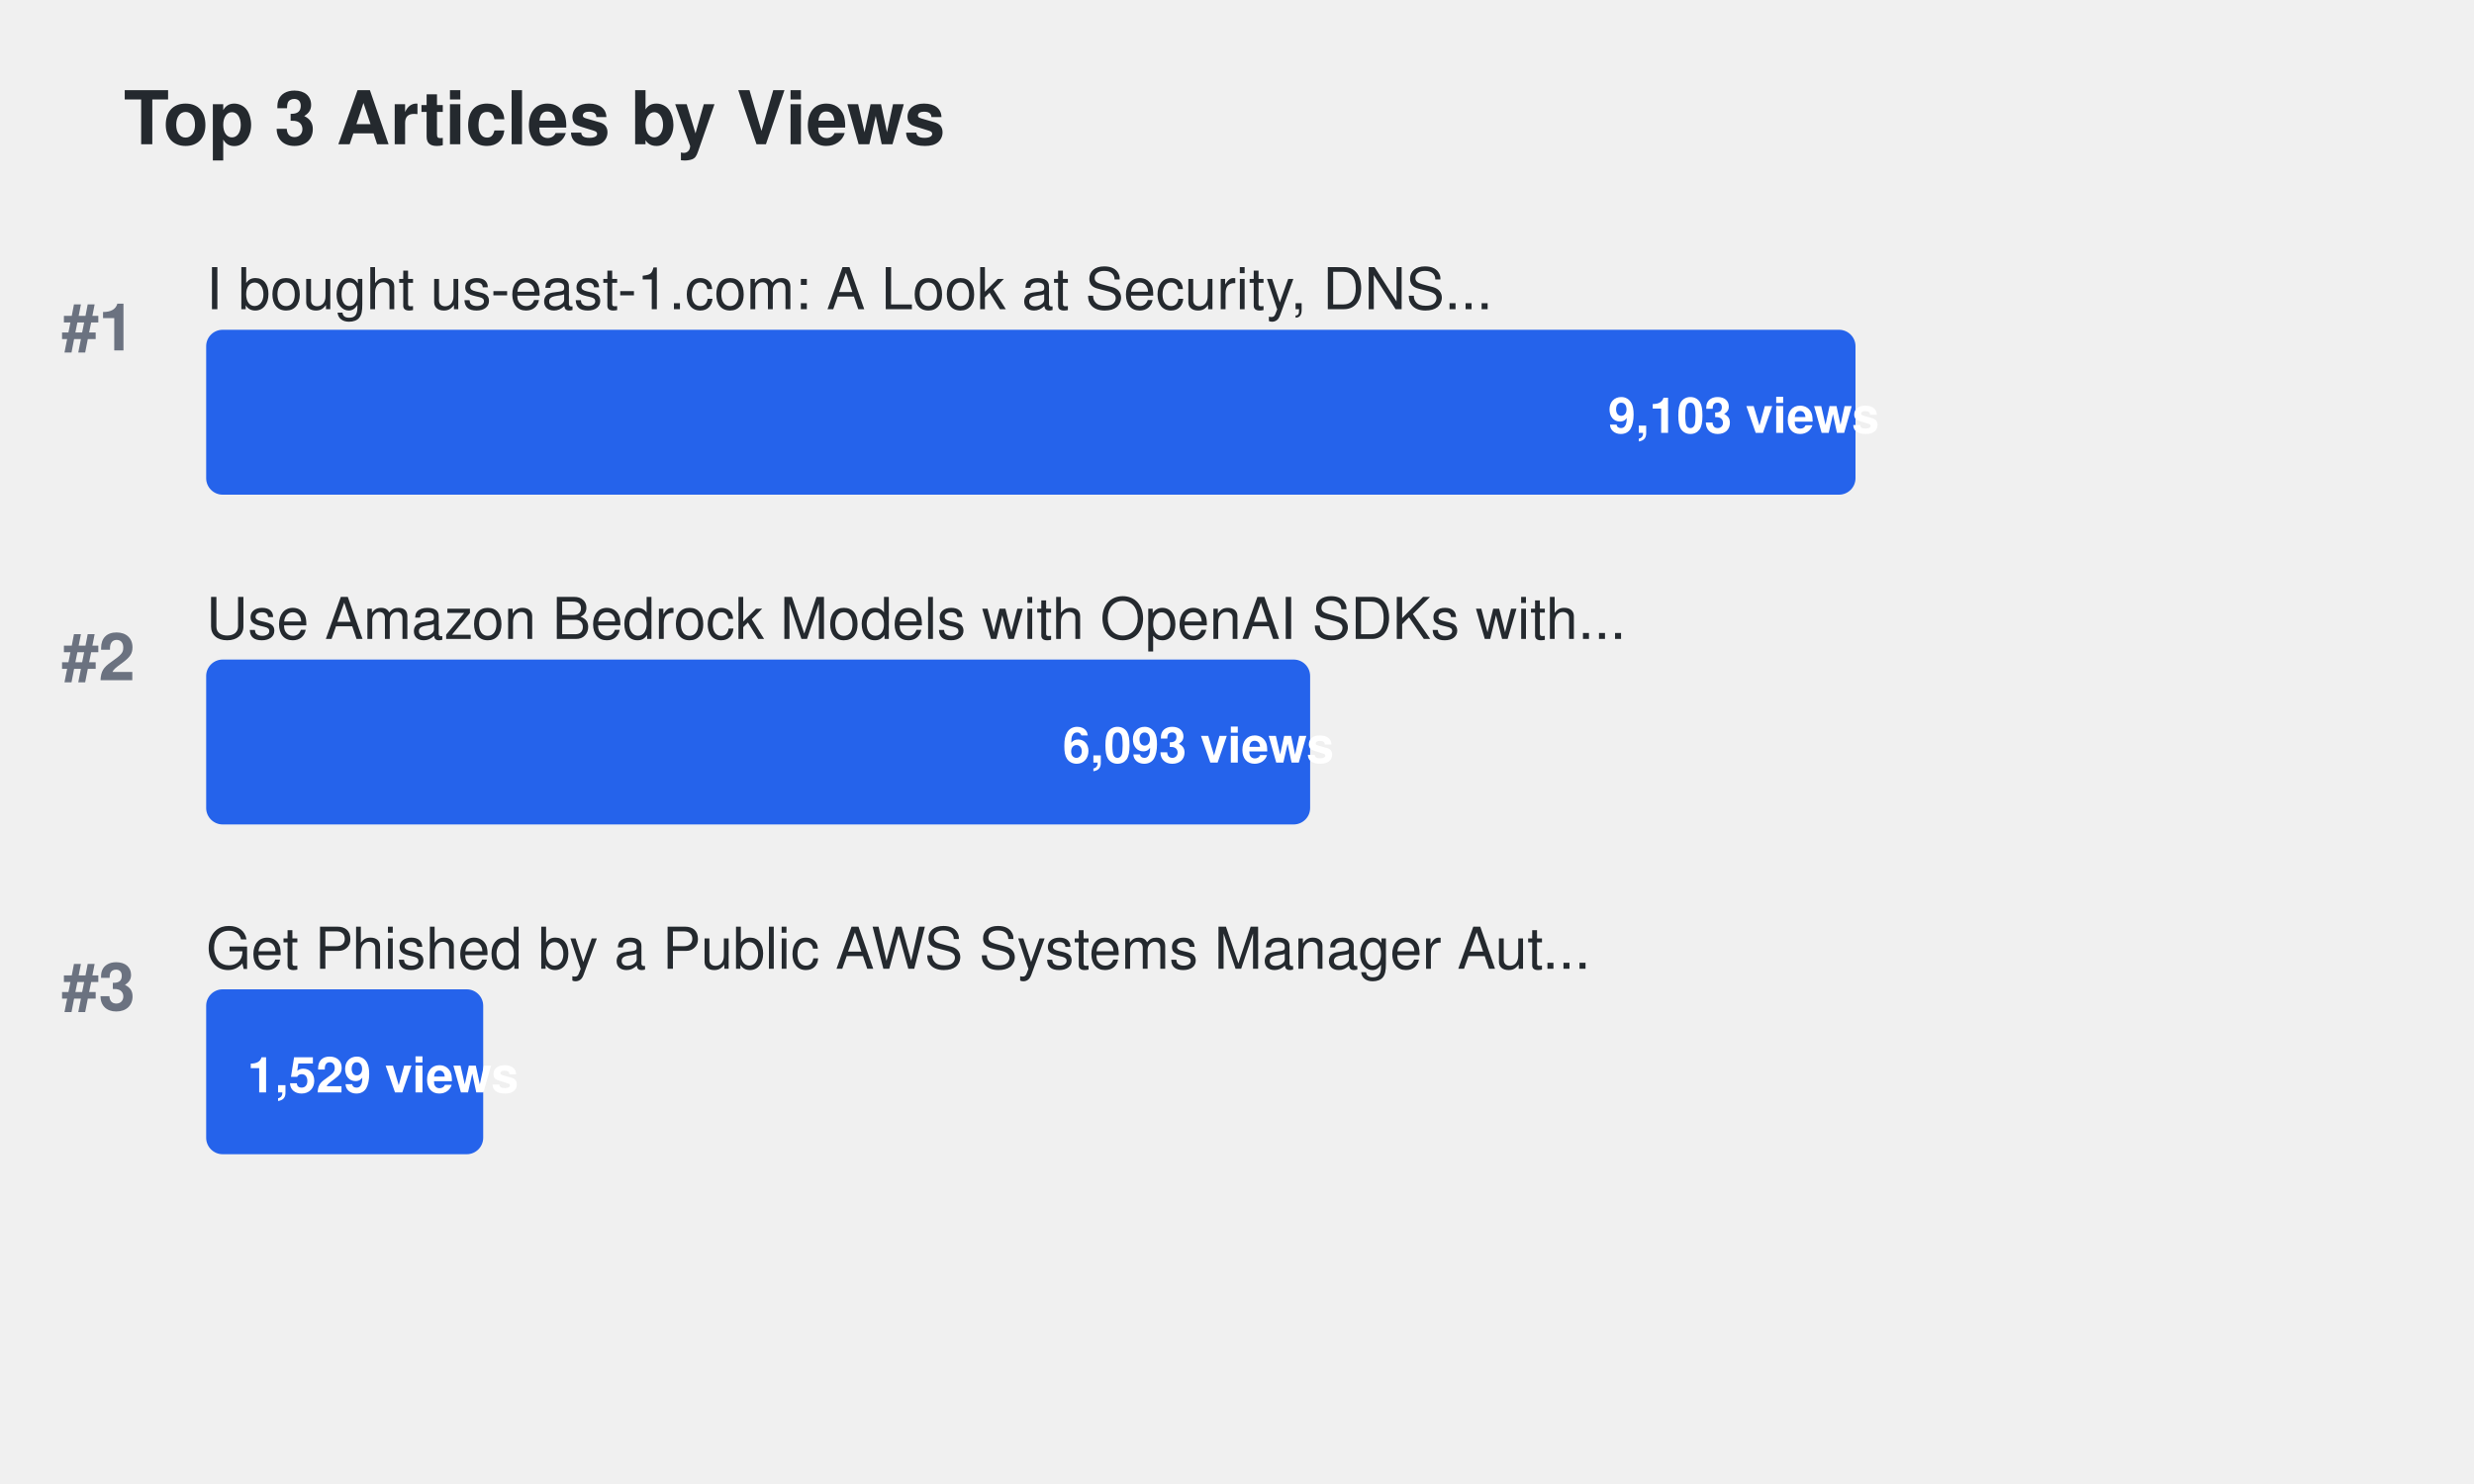
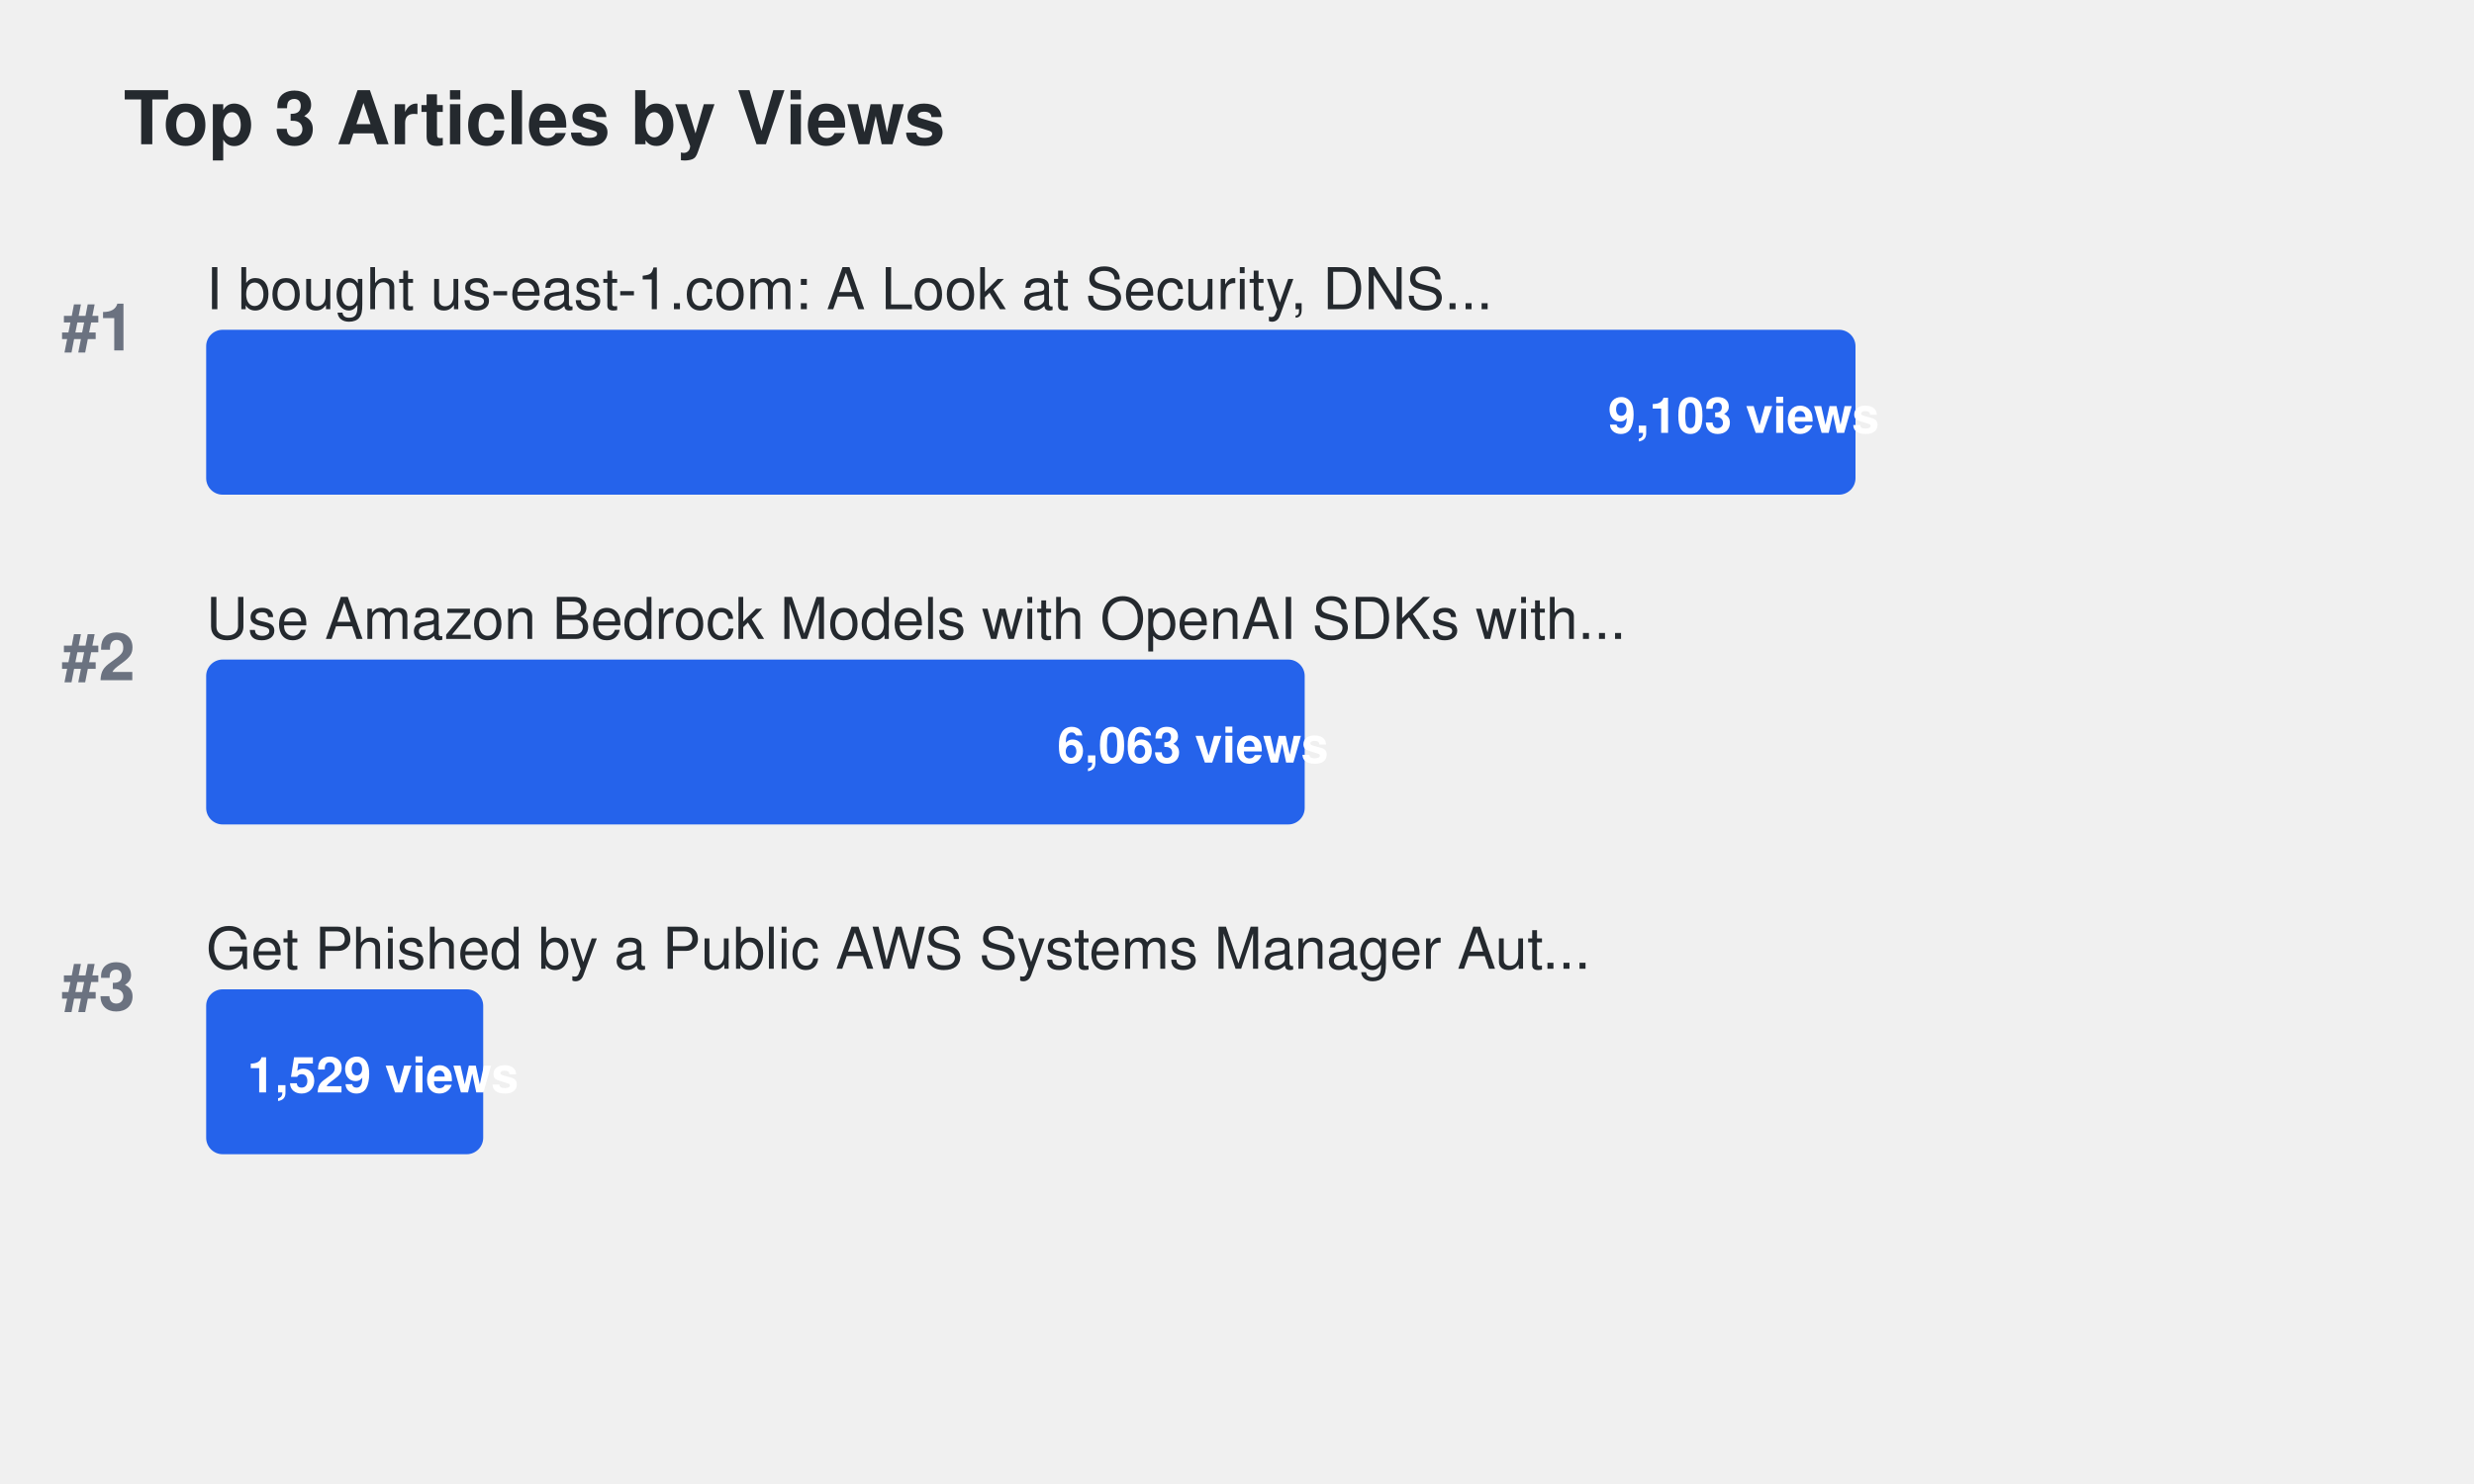
<svg xmlns="http://www.w3.org/2000/svg" width="600" height="360">
  <defs>
    <style>
.title { font-family: -apple-system, BlinkMacSystemFont, "Segoe UI", Helvetica, Arial, sans-serif; font-size: 18px; font-weight: 600; fill: #24292e; }
.article-title { font-family: -apple-system, BlinkMacSystemFont, "Segoe UI", Helvetica, Arial, sans-serif; font-size: 14px; font-weight: 500; fill: #24292e; }
.metric-value { font-family: -apple-system, BlinkMacSystemFont, "Segoe UI", Helvetica, Arial, sans-serif; font-size: 12px; font-weight: 600; fill: #ffffff; }
.rank { font-family: -apple-system, BlinkMacSystemFont, "Segoe UI", Helvetica, Arial, sans-serif; font-size: 16px; font-weight: 700; fill: #6b7280; }
.bar { rx: 4; ry: 4; }
.bar:hover { opacity: 0.8; cursor: pointer; }
a { text-decoration: none; }
a:hover .article-title { fill: #0969da; text-decoration: underline; }
a:hover .bar { opacity: 0.9; }
</style>
  </defs>
  <text x="30" y="35" class="title">Top 3 Articles by Views</text>
  <text x="15" y="85" class="rank">#1</text>
  <a href="https://dev.to/aws-builders/i-bought-us-east-1com-a-look-at-security-dns-traffic-and-protecting-aws-users-15ng" target="_blank">
    <text x="50" y="75" class="article-title">I bought us-east-1.com: A Look at Security, DNS...</text>
    <rect x="50" y="80" width="400.0" height="40" fill="#2563eb" class="bar">
</rect>
    <text x="390.0" y="105" class="metric-value" fill="#ffffff">9,103 views</text>
  </a>
  <text x="15" y="165" class="rank">#2</text>
  <a href="https://dev.to/aws-builders/use-amazon-bedrock-models-via-an-openai-api-compatible-serverless-endpoint-now-without-fixed-cost-5hf5" target="_blank">
    <text x="50" y="155" class="article-title">Use Amazon Bedrock Models with OpenAI SDKs with...</text>
-     <rect x="50" y="160" width="267.736" height="40" fill="#2563eb" class="bar">
+     <rect x="50" y="160" width="266.418" height="40" fill="#2563eb" class="bar">
</rect>
-     <text x="257.736" y="185" class="metric-value" fill="#ffffff">6,093 views</text>
+     <text x="256.418" y="185" class="metric-value" fill="#ffffff">6,063 views</text>
  </a>
  <text x="15" y="245" class="rank">#3</text>
  <a href="https://dev.to/aws-builders/get-phished-by-a-public-aws-systems-manager-automation-document-2die" target="_blank">
    <text x="50" y="235" class="article-title">Get Phished by a Public AWS Systems Manager Aut...</text>
    <rect x="50" y="240" width="67.187" height="40" fill="#2563eb" class="bar">
</rect>
    <text x="60" y="265" class="metric-value" fill="#24292e">1,529 views</text>
  </a>
</svg>
